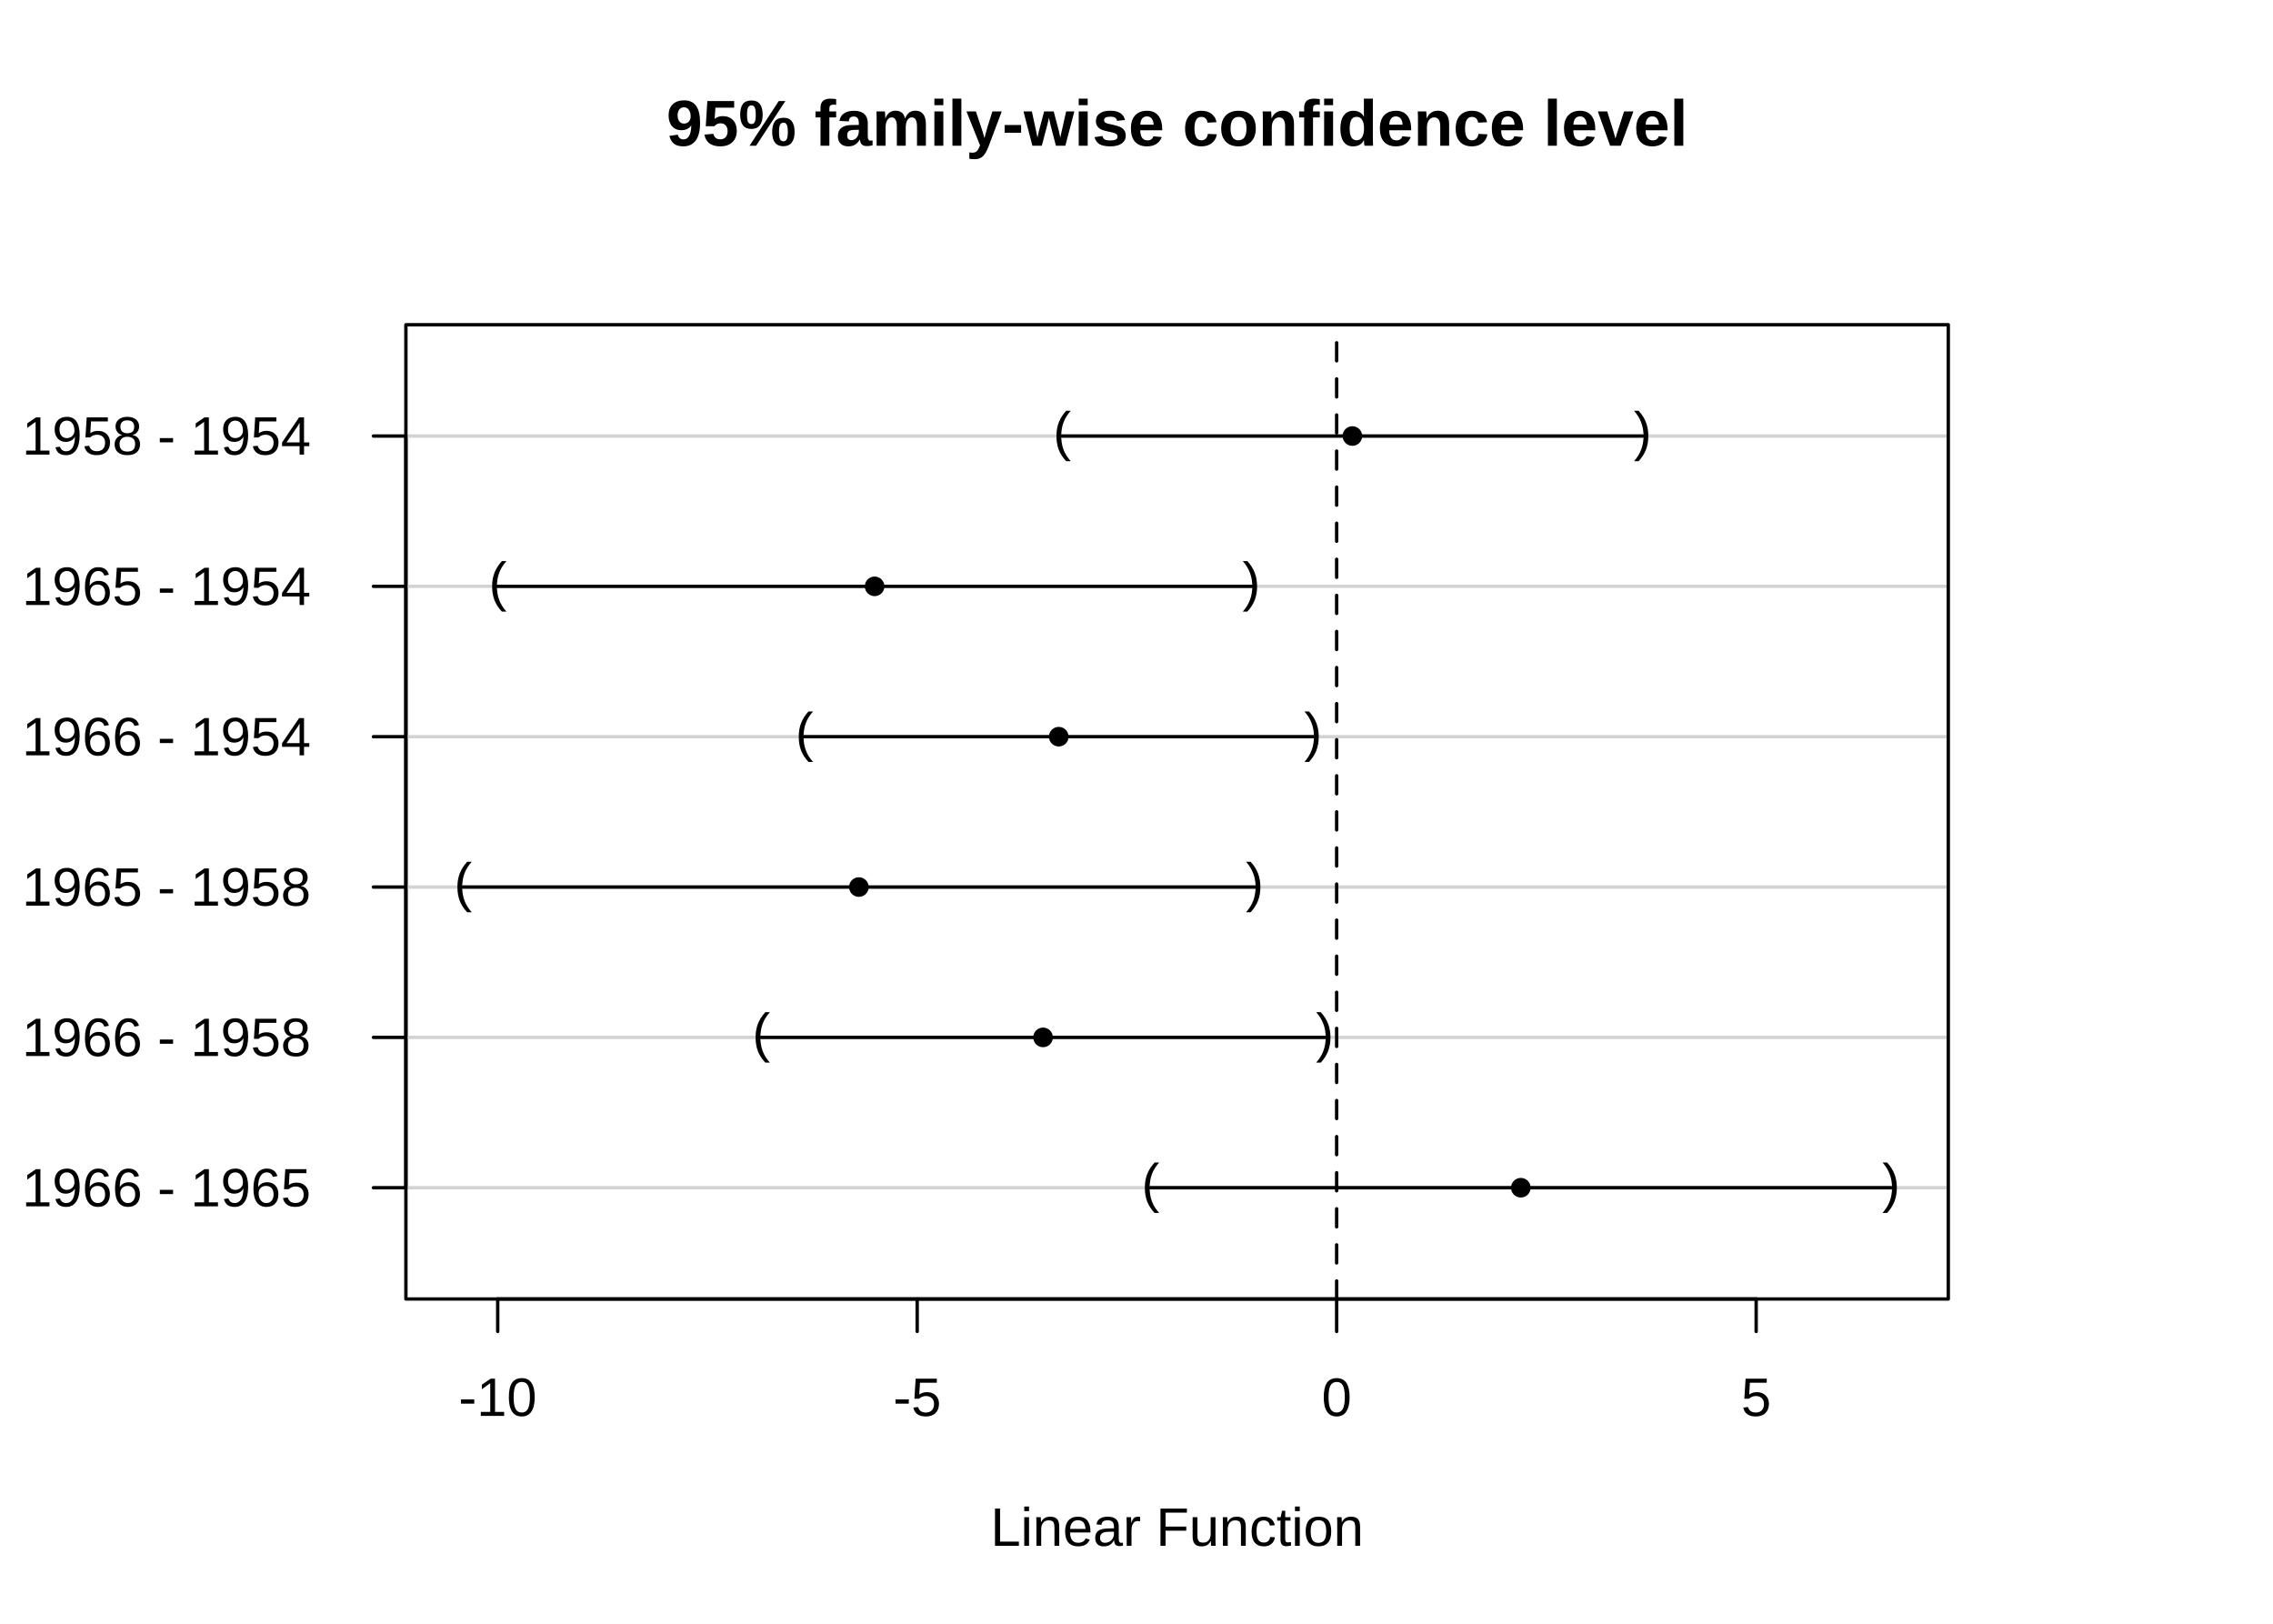
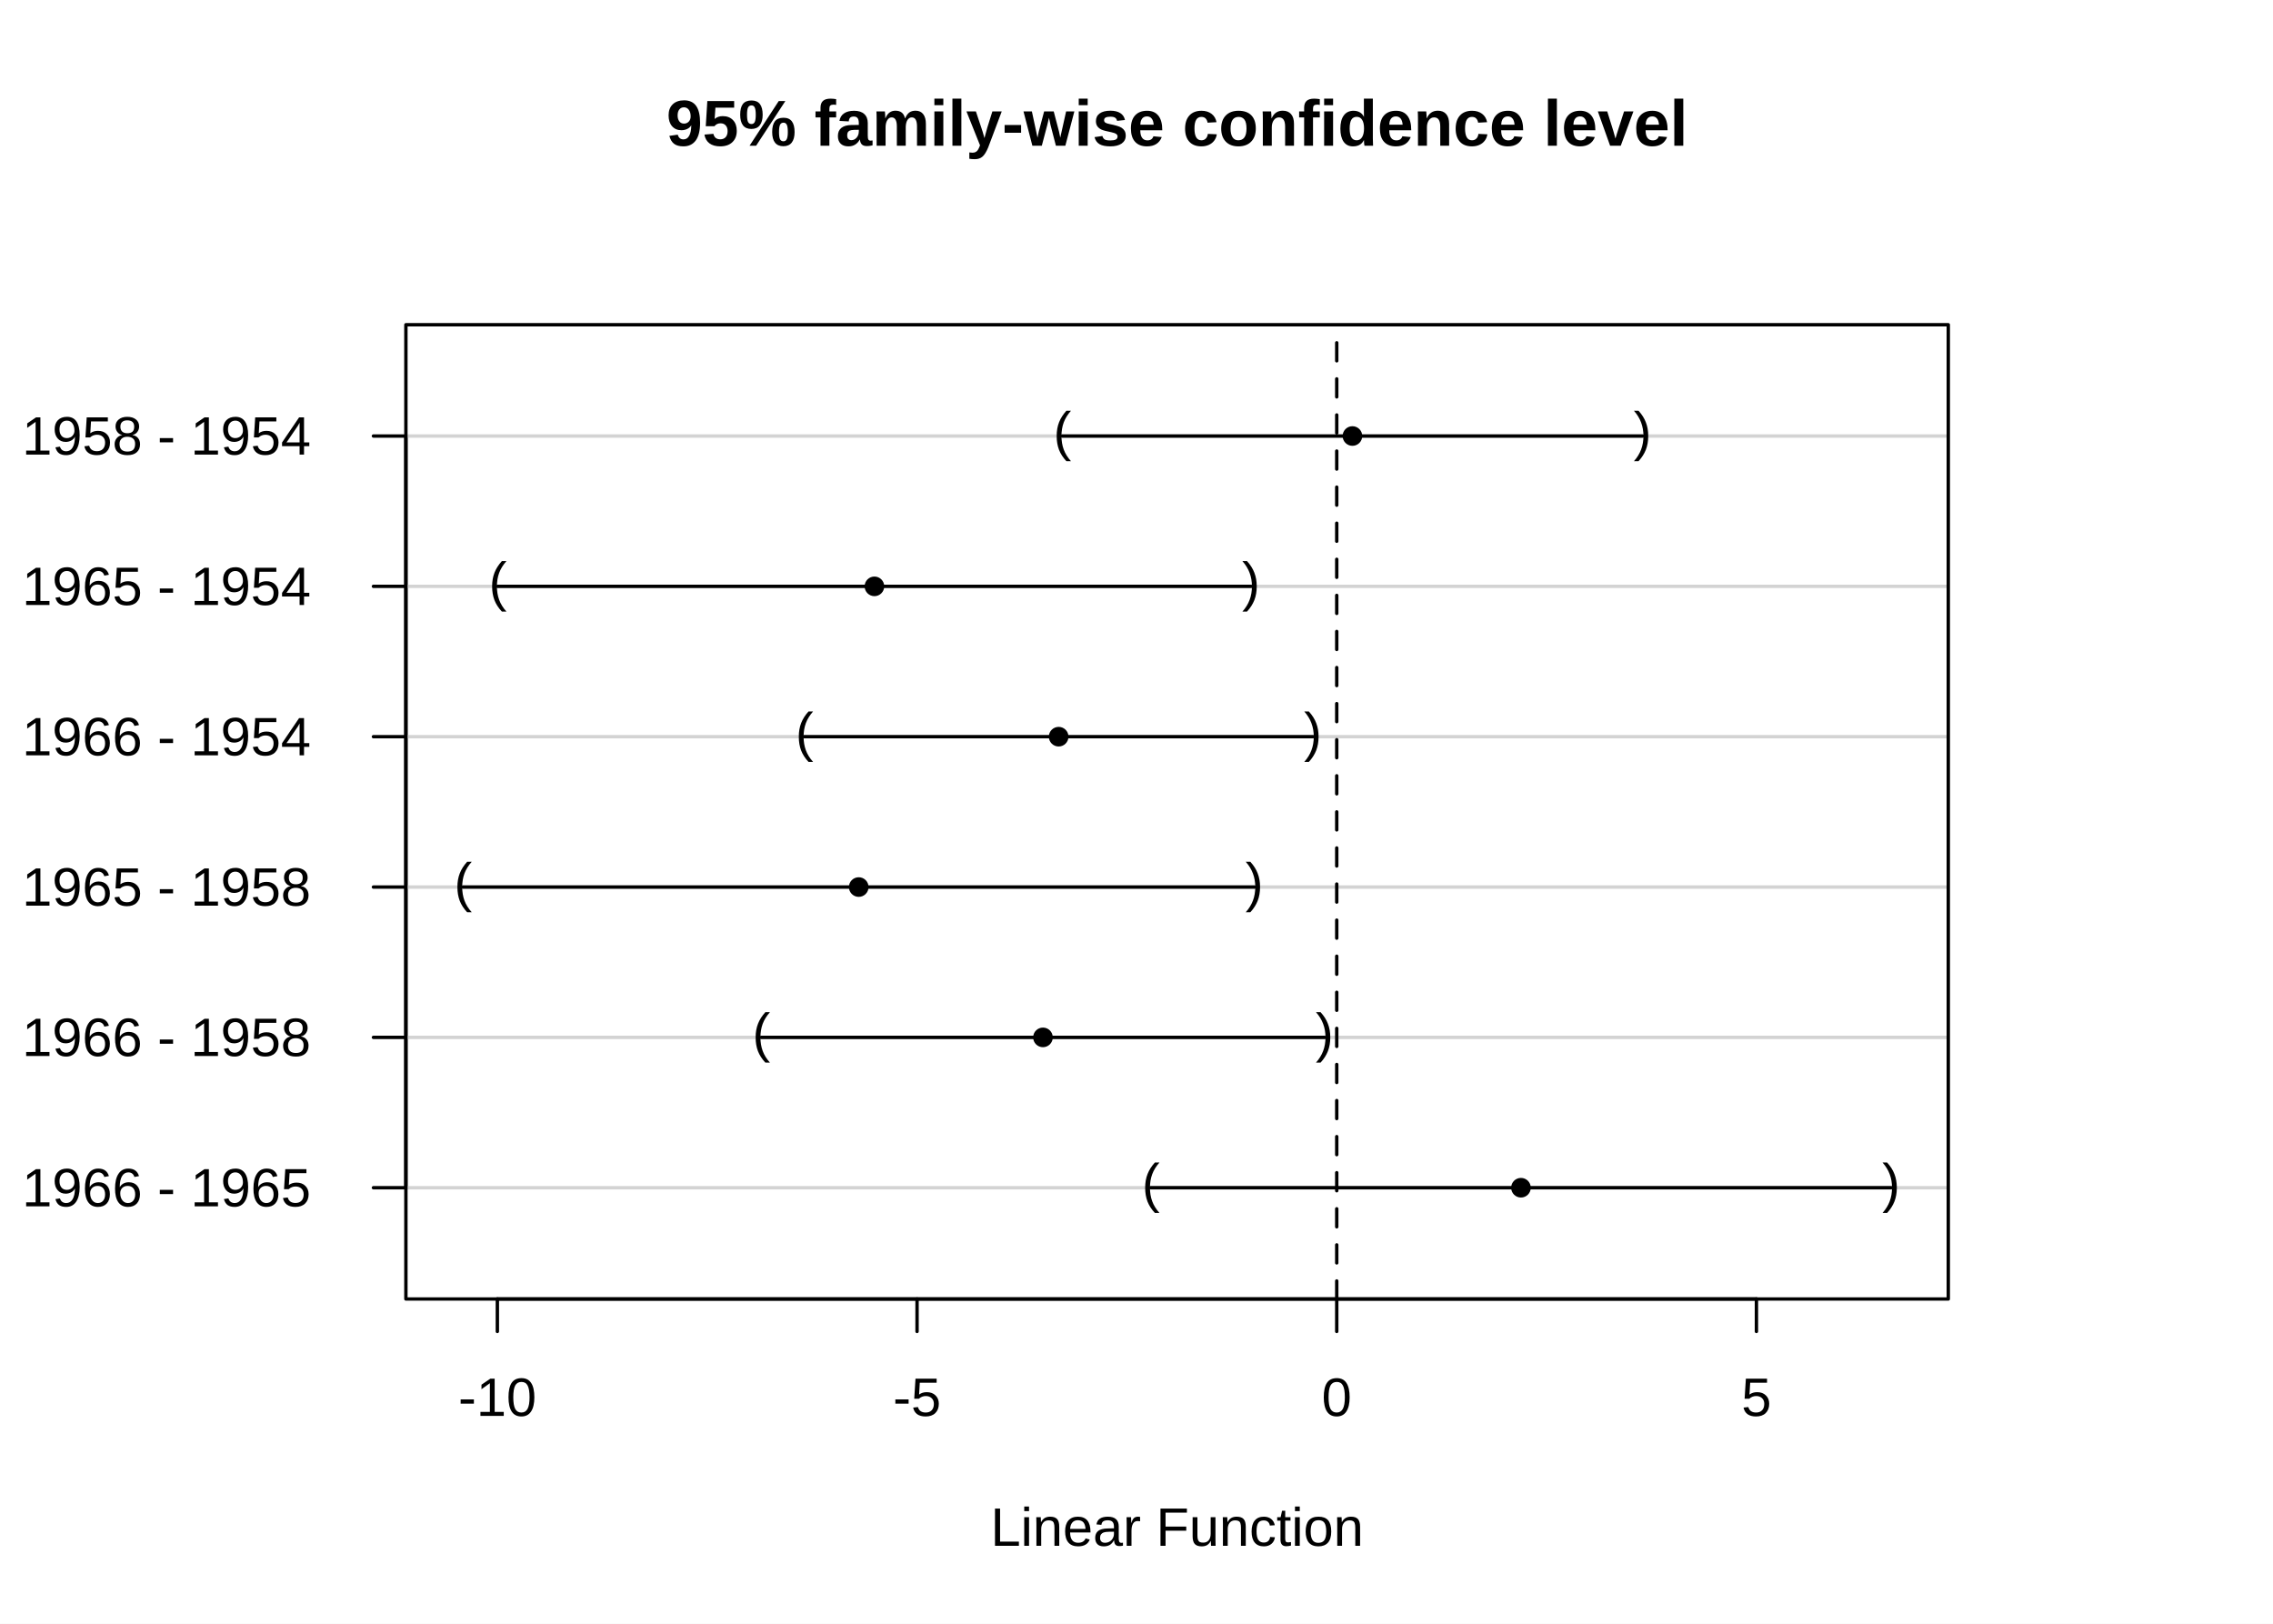
<svg xmlns="http://www.w3.org/2000/svg" viewBox="0 0 504.00 360.00">
  <defs>
    <style type="text/css">
    line, polyline, polygon, path, rect, circle {
      fill: none;
      stroke: #000000;
      stroke-linecap: round;
      stroke-linejoin: round;
      stroke-miterlimit: 10.00;
    }
  </style>
  </defs>
  <rect width="100%" height="100%" style="stroke: none; fill: #FFFFFF;" />
-   <line x1="110.36" y1="288.00" x2="389.40" y2="288.00" style="stroke-width: 0.75;" />
-   <line x1="110.36" y1="288.00" x2="110.36" y2="295.20" style="stroke-width: 0.75;" />
-   <line x1="203.37" y1="288.00" x2="203.37" y2="295.20" style="stroke-width: 0.75;" />
-   <line x1="296.38" y1="288.00" x2="296.38" y2="295.20" style="stroke-width: 0.75;" />
-   <line x1="389.40" y1="288.00" x2="389.40" y2="295.20" style="stroke-width: 0.75;" />
-   <text x="101.69" y="313.92" style="font-size: 12.00px; font-family: Arimo;" textLength="17.34px" lengthAdjust="spacingAndGlyphs">-10</text>
-   <text x="198.04" y="313.92" style="font-size: 12.00px; font-family: Arimo;" textLength="10.67px" lengthAdjust="spacingAndGlyphs">-5</text>
-   <text x="293.05" y="313.92" style="font-size: 12.00px; font-family: Arimo;" textLength="6.67px" lengthAdjust="spacingAndGlyphs">0</text>
-   <text x="386.06" y="313.92" style="font-size: 12.00px; font-family: Arimo;" textLength="6.67px" lengthAdjust="spacingAndGlyphs">5</text>
+   <line x1="110.28" y1="288.00" x2="389.46" y2="288.00" style="stroke-width: 0.75;" />
+   <line x1="110.28" y1="288.00" x2="110.28" y2="295.20" style="stroke-width: 0.75;" />
+   <line x1="203.34" y1="288.00" x2="203.34" y2="295.20" style="stroke-width: 0.75;" />
+   <line x1="296.40" y1="288.00" x2="296.40" y2="295.20" style="stroke-width: 0.75;" />
+   <line x1="389.46" y1="288.00" x2="389.46" y2="295.20" style="stroke-width: 0.75;" />
+   <text x="101.61" y="313.92" style="font-size: 12.00px; font-family: Arimo;" textLength="17.34px" lengthAdjust="spacingAndGlyphs">-10</text>
+   <text x="198.00" y="313.92" style="font-size: 12.00px; font-family: Arimo;" textLength="10.67px" lengthAdjust="spacingAndGlyphs">-5</text>
+   <text x="293.06" y="313.92" style="font-size: 12.00px; font-family: Arimo;" textLength="6.67px" lengthAdjust="spacingAndGlyphs">0</text>
+   <text x="386.12" y="313.92" style="font-size: 12.00px; font-family: Arimo;" textLength="6.67px" lengthAdjust="spacingAndGlyphs">5</text>
  <line x1="90.00" y1="263.33" x2="90.00" y2="96.67" style="stroke-width: 0.75;" />
  <line x1="90.00" y1="263.33" x2="82.80" y2="263.33" style="stroke-width: 0.75;" />
  <line x1="90.00" y1="230.00" x2="82.80" y2="230.00" style="stroke-width: 0.75;" />
  <line x1="90.00" y1="196.67" x2="82.80" y2="196.67" style="stroke-width: 0.75;" />
  <line x1="90.00" y1="163.33" x2="82.80" y2="163.33" style="stroke-width: 0.75;" />
  <line x1="90.00" y1="130.00" x2="82.80" y2="130.00" style="stroke-width: 0.75;" />
  <line x1="90.00" y1="96.67" x2="82.80" y2="96.67" style="stroke-width: 0.75;" />
  <text x="4.88" y="267.46" style="font-size: 12.00px; font-family: Arimo;" textLength="70.72px" lengthAdjust="spacingAndGlyphs"> 1966 -  1965</text>
  <text x="4.88" y="234.13" style="font-size: 12.00px; font-family: Arimo;" textLength="70.72px" lengthAdjust="spacingAndGlyphs"> 1966 -  1958</text>
  <text x="4.88" y="200.79" style="font-size: 12.00px; font-family: Arimo;" textLength="70.72px" lengthAdjust="spacingAndGlyphs"> 1965 -  1958</text>
  <text x="4.88" y="167.46" style="font-size: 12.00px; font-family: Arimo;" textLength="70.72px" lengthAdjust="spacingAndGlyphs"> 1966 -  1954</text>
  <text x="4.88" y="134.13" style="font-size: 12.00px; font-family: Arimo;" textLength="70.72px" lengthAdjust="spacingAndGlyphs"> 1965 -  1954</text>
  <text x="4.88" y="100.79" style="font-size: 12.00px; font-family: Arimo;" textLength="70.72px" lengthAdjust="spacingAndGlyphs"> 1958 -  1954</text>
  <defs>
    <clipPath id="cpOTAuMDB8NDMyLjAwfDI4OC4wMHw3Mi4wMA==">
      <rect x="90.00" y="72.00" width="342.00" height="216.00" />
    </clipPath>
  </defs>
  <line x1="90.00" y1="96.67" x2="432.00" y2="96.67" style="stroke-width: 0.75; stroke: #D3D3D3;" clip-path="url(#cpOTAuMDB8NDMyLjAwfDI4OC4wMHw3Mi4wMA==)" />
  <line x1="90.00" y1="130.00" x2="432.00" y2="130.00" style="stroke-width: 0.75; stroke: #D3D3D3;" clip-path="url(#cpOTAuMDB8NDMyLjAwfDI4OC4wMHw3Mi4wMA==)" />
  <line x1="90.00" y1="163.33" x2="432.00" y2="163.33" style="stroke-width: 0.75; stroke: #D3D3D3;" clip-path="url(#cpOTAuMDB8NDMyLjAwfDI4OC4wMHw3Mi4wMA==)" />
  <line x1="90.00" y1="196.67" x2="432.00" y2="196.67" style="stroke-width: 0.75; stroke: #D3D3D3;" clip-path="url(#cpOTAuMDB8NDMyLjAwfDI4OC4wMHw3Mi4wMA==)" />
  <line x1="90.00" y1="230.00" x2="432.00" y2="230.00" style="stroke-width: 0.75; stroke: #D3D3D3;" clip-path="url(#cpOTAuMDB8NDMyLjAwfDI4OC4wMHw3Mi4wMA==)" />
  <line x1="90.00" y1="263.33" x2="432.00" y2="263.33" style="stroke-width: 0.75; stroke: #D3D3D3;" clip-path="url(#cpOTAuMDB8NDMyLjAwfDI4OC4wMHw3Mi4wMA==)" />
-   <line x1="296.38" y1="288.00" x2="296.38" y2="72.00" style="stroke-width: 0.75; stroke-dasharray: 4.00,4.00;" clip-path="url(#cpOTAuMDB8NDMyLjAwfDI4OC4wMHw3Mi4wMA==)" />
-   <line x1="235.50" y1="96.67" x2="364.23" y2="96.67" style="stroke-width: 0.75;" clip-path="url(#cpOTAuMDB8NDMyLjAwfDI4OC4wMHw3Mi4wMA==)" />
-   <line x1="110.37" y1="130.00" x2="277.48" y2="130.00" style="stroke-width: 0.75;" clip-path="url(#cpOTAuMDB8NDMyLjAwfDI4OC4wMHw3Mi4wMA==)" />
-   <line x1="178.36" y1="163.33" x2="291.16" y2="163.33" style="stroke-width: 0.75;" clip-path="url(#cpOTAuMDB8NDMyLjAwfDI4OC4wMHw3Mi4wMA==)" />
-   <line x1="102.67" y1="196.67" x2="278.22" y2="196.67" style="stroke-width: 0.75;" clip-path="url(#cpOTAuMDB8NDMyLjAwfDI4OC4wMHw3Mi4wMA==)" />
-   <line x1="168.79" y1="230.00" x2="293.76" y2="230.00" style="stroke-width: 0.75;" clip-path="url(#cpOTAuMDB8NDMyLjAwfDI4OC4wMHw3Mi4wMA==)" />
-   <line x1="255.10" y1="263.33" x2="419.33" y2="263.33" style="stroke-width: 0.75;" clip-path="url(#cpOTAuMDB8NDMyLjAwfDI4OC4wMHw3Mi4wMA==)" />
+   <line x1="296.40" y1="288.00" x2="296.40" y2="72.00" style="stroke-width: 0.75; stroke-dasharray: 4.00,4.00;" clip-path="url(#cpOTAuMDB8NDMyLjAwfDI4OC4wMHw3Mi4wMA==)" />
+   <line x1="235.55" y1="96.67" x2="364.22" y2="96.67" style="stroke-width: 0.75;" clip-path="url(#cpOTAuMDB8NDMyLjAwfDI4OC4wMHw3Mi4wMA==)" />
+   <line x1="110.37" y1="130.00" x2="277.41" y2="130.00" style="stroke-width: 0.75;" clip-path="url(#cpOTAuMDB8NDMyLjAwfDI4OC4wMHw3Mi4wMA==)" />
+   <line x1="178.37" y1="163.33" x2="291.12" y2="163.33" style="stroke-width: 0.75;" clip-path="url(#cpOTAuMDB8NDMyLjAwfDI4OC4wMHw3Mi4wMA==)" />
+   <line x1="102.67" y1="196.67" x2="278.15" y2="196.67" style="stroke-width: 0.75;" clip-path="url(#cpOTAuMDB8NDMyLjAwfDI4OC4wMHw3Mi4wMA==)" />
+   <line x1="168.80" y1="230.00" x2="293.72" y2="230.00" style="stroke-width: 0.75;" clip-path="url(#cpOTAuMDB8NDMyLjAwfDI4OC4wMHw3Mi4wMA==)" />
+   <line x1="255.17" y1="263.33" x2="419.33" y2="263.33" style="stroke-width: 0.75;" clip-path="url(#cpOTAuMDB8NDMyLjAwfDI4OC4wMHw3Mi4wMA==)" />
  <g clip-path="url(#cpOTAuMDB8NDMyLjAwfDI4OC4wMHw3Mi4wMA==)">
-     <text x="233.50" y="99.77" style="font-size: 12.00px; font-family: Arimo;" textLength="4.00px" lengthAdjust="spacingAndGlyphs">(</text>
+     <text x="233.55" y="99.77" style="font-size: 12.00px; font-family: Arimo;" textLength="4.00px" lengthAdjust="spacingAndGlyphs">(</text>
  </g>
  <g clip-path="url(#cpOTAuMDB8NDMyLjAwfDI4OC4wMHw3Mi4wMA==)">
    <text x="108.37" y="133.11" style="font-size: 12.00px; font-family: Arimo;" textLength="4.00px" lengthAdjust="spacingAndGlyphs">(</text>
  </g>
  <g clip-path="url(#cpOTAuMDB8NDMyLjAwfDI4OC4wMHw3Mi4wMA==)">
-     <text x="176.36" y="166.44" style="font-size: 12.00px; font-family: Arimo;" textLength="4.00px" lengthAdjust="spacingAndGlyphs">(</text>
+     <text x="176.37" y="166.44" style="font-size: 12.00px; font-family: Arimo;" textLength="4.00px" lengthAdjust="spacingAndGlyphs">(</text>
  </g>
  <g clip-path="url(#cpOTAuMDB8NDMyLjAwfDI4OC4wMHw3Mi4wMA==)">
    <text x="100.67" y="199.77" style="font-size: 12.00px; font-family: Arimo;" textLength="4.00px" lengthAdjust="spacingAndGlyphs">(</text>
  </g>
  <g clip-path="url(#cpOTAuMDB8NDMyLjAwfDI4OC4wMHw3Mi4wMA==)">
-     <text x="166.79" y="233.11" style="font-size: 12.00px; font-family: Arimo;" textLength="4.00px" lengthAdjust="spacingAndGlyphs">(</text>
+     <text x="166.80" y="233.11" style="font-size: 12.00px; font-family: Arimo;" textLength="4.00px" lengthAdjust="spacingAndGlyphs">(</text>
  </g>
  <g clip-path="url(#cpOTAuMDB8NDMyLjAwfDI4OC4wMHw3Mi4wMA==)">
-     <text x="253.10" y="266.44" style="font-size: 12.00px; font-family: Arimo;" textLength="4.00px" lengthAdjust="spacingAndGlyphs">(</text>
+     <text x="253.17" y="266.44" style="font-size: 12.00px; font-family: Arimo;" textLength="4.00px" lengthAdjust="spacingAndGlyphs">(</text>
  </g>
  <g clip-path="url(#cpOTAuMDB8NDMyLjAwfDI4OC4wMHw3Mi4wMA==)">
-     <text x="362.24" y="99.77" style="font-size: 12.00px; font-family: Arimo;" textLength="4.00px" lengthAdjust="spacingAndGlyphs">)</text>
+     <text x="362.22" y="99.77" style="font-size: 12.00px; font-family: Arimo;" textLength="4.00px" lengthAdjust="spacingAndGlyphs">)</text>
  </g>
  <g clip-path="url(#cpOTAuMDB8NDMyLjAwfDI4OC4wMHw3Mi4wMA==)">
-     <text x="275.49" y="133.11" style="font-size: 12.00px; font-family: Arimo;" textLength="4.00px" lengthAdjust="spacingAndGlyphs">)</text>
+     <text x="275.41" y="133.11" style="font-size: 12.00px; font-family: Arimo;" textLength="4.00px" lengthAdjust="spacingAndGlyphs">)</text>
  </g>
  <g clip-path="url(#cpOTAuMDB8NDMyLjAwfDI4OC4wMHw3Mi4wMA==)">
-     <text x="289.16" y="166.44" style="font-size: 12.00px; font-family: Arimo;" textLength="4.00px" lengthAdjust="spacingAndGlyphs">)</text>
+     <text x="289.12" y="166.44" style="font-size: 12.00px; font-family: Arimo;" textLength="4.00px" lengthAdjust="spacingAndGlyphs">)</text>
  </g>
  <g clip-path="url(#cpOTAuMDB8NDMyLjAwfDI4OC4wMHw3Mi4wMA==)">
-     <text x="276.22" y="199.77" style="font-size: 12.00px; font-family: Arimo;" textLength="4.00px" lengthAdjust="spacingAndGlyphs">)</text>
+     <text x="276.15" y="199.77" style="font-size: 12.00px; font-family: Arimo;" textLength="4.00px" lengthAdjust="spacingAndGlyphs">)</text>
  </g>
  <g clip-path="url(#cpOTAuMDB8NDMyLjAwfDI4OC4wMHw3Mi4wMA==)">
-     <text x="291.76" y="233.11" style="font-size: 12.00px; font-family: Arimo;" textLength="4.00px" lengthAdjust="spacingAndGlyphs">)</text>
+     <text x="291.72" y="233.11" style="font-size: 12.00px; font-family: Arimo;" textLength="4.00px" lengthAdjust="spacingAndGlyphs">)</text>
  </g>
  <g clip-path="url(#cpOTAuMDB8NDMyLjAwfDI4OC4wMHw3Mi4wMA==)">
    <text x="417.34" y="266.44" style="font-size: 12.00px; font-family: Arimo;" textLength="4.00px" lengthAdjust="spacingAndGlyphs">)</text>
  </g>
-   <circle cx="299.87" cy="96.67" r="1.80" style="stroke-width: 0.75; fill: #000000;" clip-path="url(#cpOTAuMDB8NDMyLjAwfDI4OC4wMHw3Mi4wMA==)" />
-   <circle cx="193.93" cy="130.00" r="1.80" style="stroke-width: 0.75; fill: #000000;" clip-path="url(#cpOTAuMDB8NDMyLjAwfDI4OC4wMHw3Mi4wMA==)" />
-   <circle cx="234.76" cy="163.33" r="1.80" style="stroke-width: 0.75; fill: #000000;" clip-path="url(#cpOTAuMDB8NDMyLjAwfDI4OC4wMHw3Mi4wMA==)" />
-   <circle cx="190.44" cy="196.67" r="1.80" style="stroke-width: 0.75; fill: #000000;" clip-path="url(#cpOTAuMDB8NDMyLjAwfDI4OC4wMHw3Mi4wMA==)" />
-   <circle cx="231.28" cy="230.00" r="1.80" style="stroke-width: 0.75; fill: #000000;" clip-path="url(#cpOTAuMDB8NDMyLjAwfDI4OC4wMHw3Mi4wMA==)" />
-   <circle cx="337.22" cy="263.33" r="1.80" style="stroke-width: 0.75; fill: #000000;" clip-path="url(#cpOTAuMDB8NDMyLjAwfDI4OC4wMHw3Mi4wMA==)" />
+   <circle cx="299.88" cy="96.67" r="1.80" style="stroke-width: 0.75; fill: #000000;" clip-path="url(#cpOTAuMDB8NDMyLjAwfDI4OC4wMHw3Mi4wMA==)" />
+   <circle cx="193.89" cy="130.00" r="1.80" style="stroke-width: 0.75; fill: #000000;" clip-path="url(#cpOTAuMDB8NDMyLjAwfDI4OC4wMHw3Mi4wMA==)" />
+   <circle cx="234.74" cy="163.33" r="1.80" style="stroke-width: 0.75; fill: #000000;" clip-path="url(#cpOTAuMDB8NDMyLjAwfDI4OC4wMHw3Mi4wMA==)" />
+   <circle cx="190.41" cy="196.67" r="1.80" style="stroke-width: 0.75; fill: #000000;" clip-path="url(#cpOTAuMDB8NDMyLjAwfDI4OC4wMHw3Mi4wMA==)" />
+   <circle cx="231.26" cy="230.00" r="1.80" style="stroke-width: 0.75; fill: #000000;" clip-path="url(#cpOTAuMDB8NDMyLjAwfDI4OC4wMHw3Mi4wMA==)" />
+   <circle cx="337.25" cy="263.33" r="1.80" style="stroke-width: 0.75; fill: #000000;" clip-path="url(#cpOTAuMDB8NDMyLjAwfDI4OC4wMHw3Mi4wMA==)" />
  <defs>
    <clipPath id="cpMC4wMHw1MDQuMDB8MzYwLjAwfDAuMDA=">
      <rect x="0.00" y="0.00" width="504.00" height="360.00" />
    </clipPath>
  </defs>
  <g clip-path="url(#cpMC4wMHw1MDQuMDB8MzYwLjAwfDAuMDA=)">
    <text x="147.75" y="32.31" style="font-size: 14.40px; font-weight: bold; font-family: Arimo;" textLength="226.50px" lengthAdjust="spacingAndGlyphs">95% family-wise confidence level</text>
  </g>
  <g clip-path="url(#cpMC4wMHw1MDQuMDB8MzYwLjAwfDAuMDA=)">
    <text x="261.00" y="49.59" style="font-size: 14.40px; font-weight: bold; font-family: Arimo;" textLength="0.00px" lengthAdjust="spacingAndGlyphs" />
  </g>
  <g clip-path="url(#cpMC4wMHw1MDQuMDB8MzYwLjAwfDAuMDA=)">
    <text x="219.64" y="342.72" style="font-size: 12.00px; font-family: Arimo;" textLength="82.72px" lengthAdjust="spacingAndGlyphs">Linear Function</text>
  </g>
  <polyline points="90.00,288.00 432.00,288.00 432.00,72.00 90.00,72.00 90.00,288.00 " style="stroke-width: 0.75;" clip-path="url(#cpMC4wMHw1MDQuMDB8MzYwLjAwfDAuMDA=)" />
</svg>
